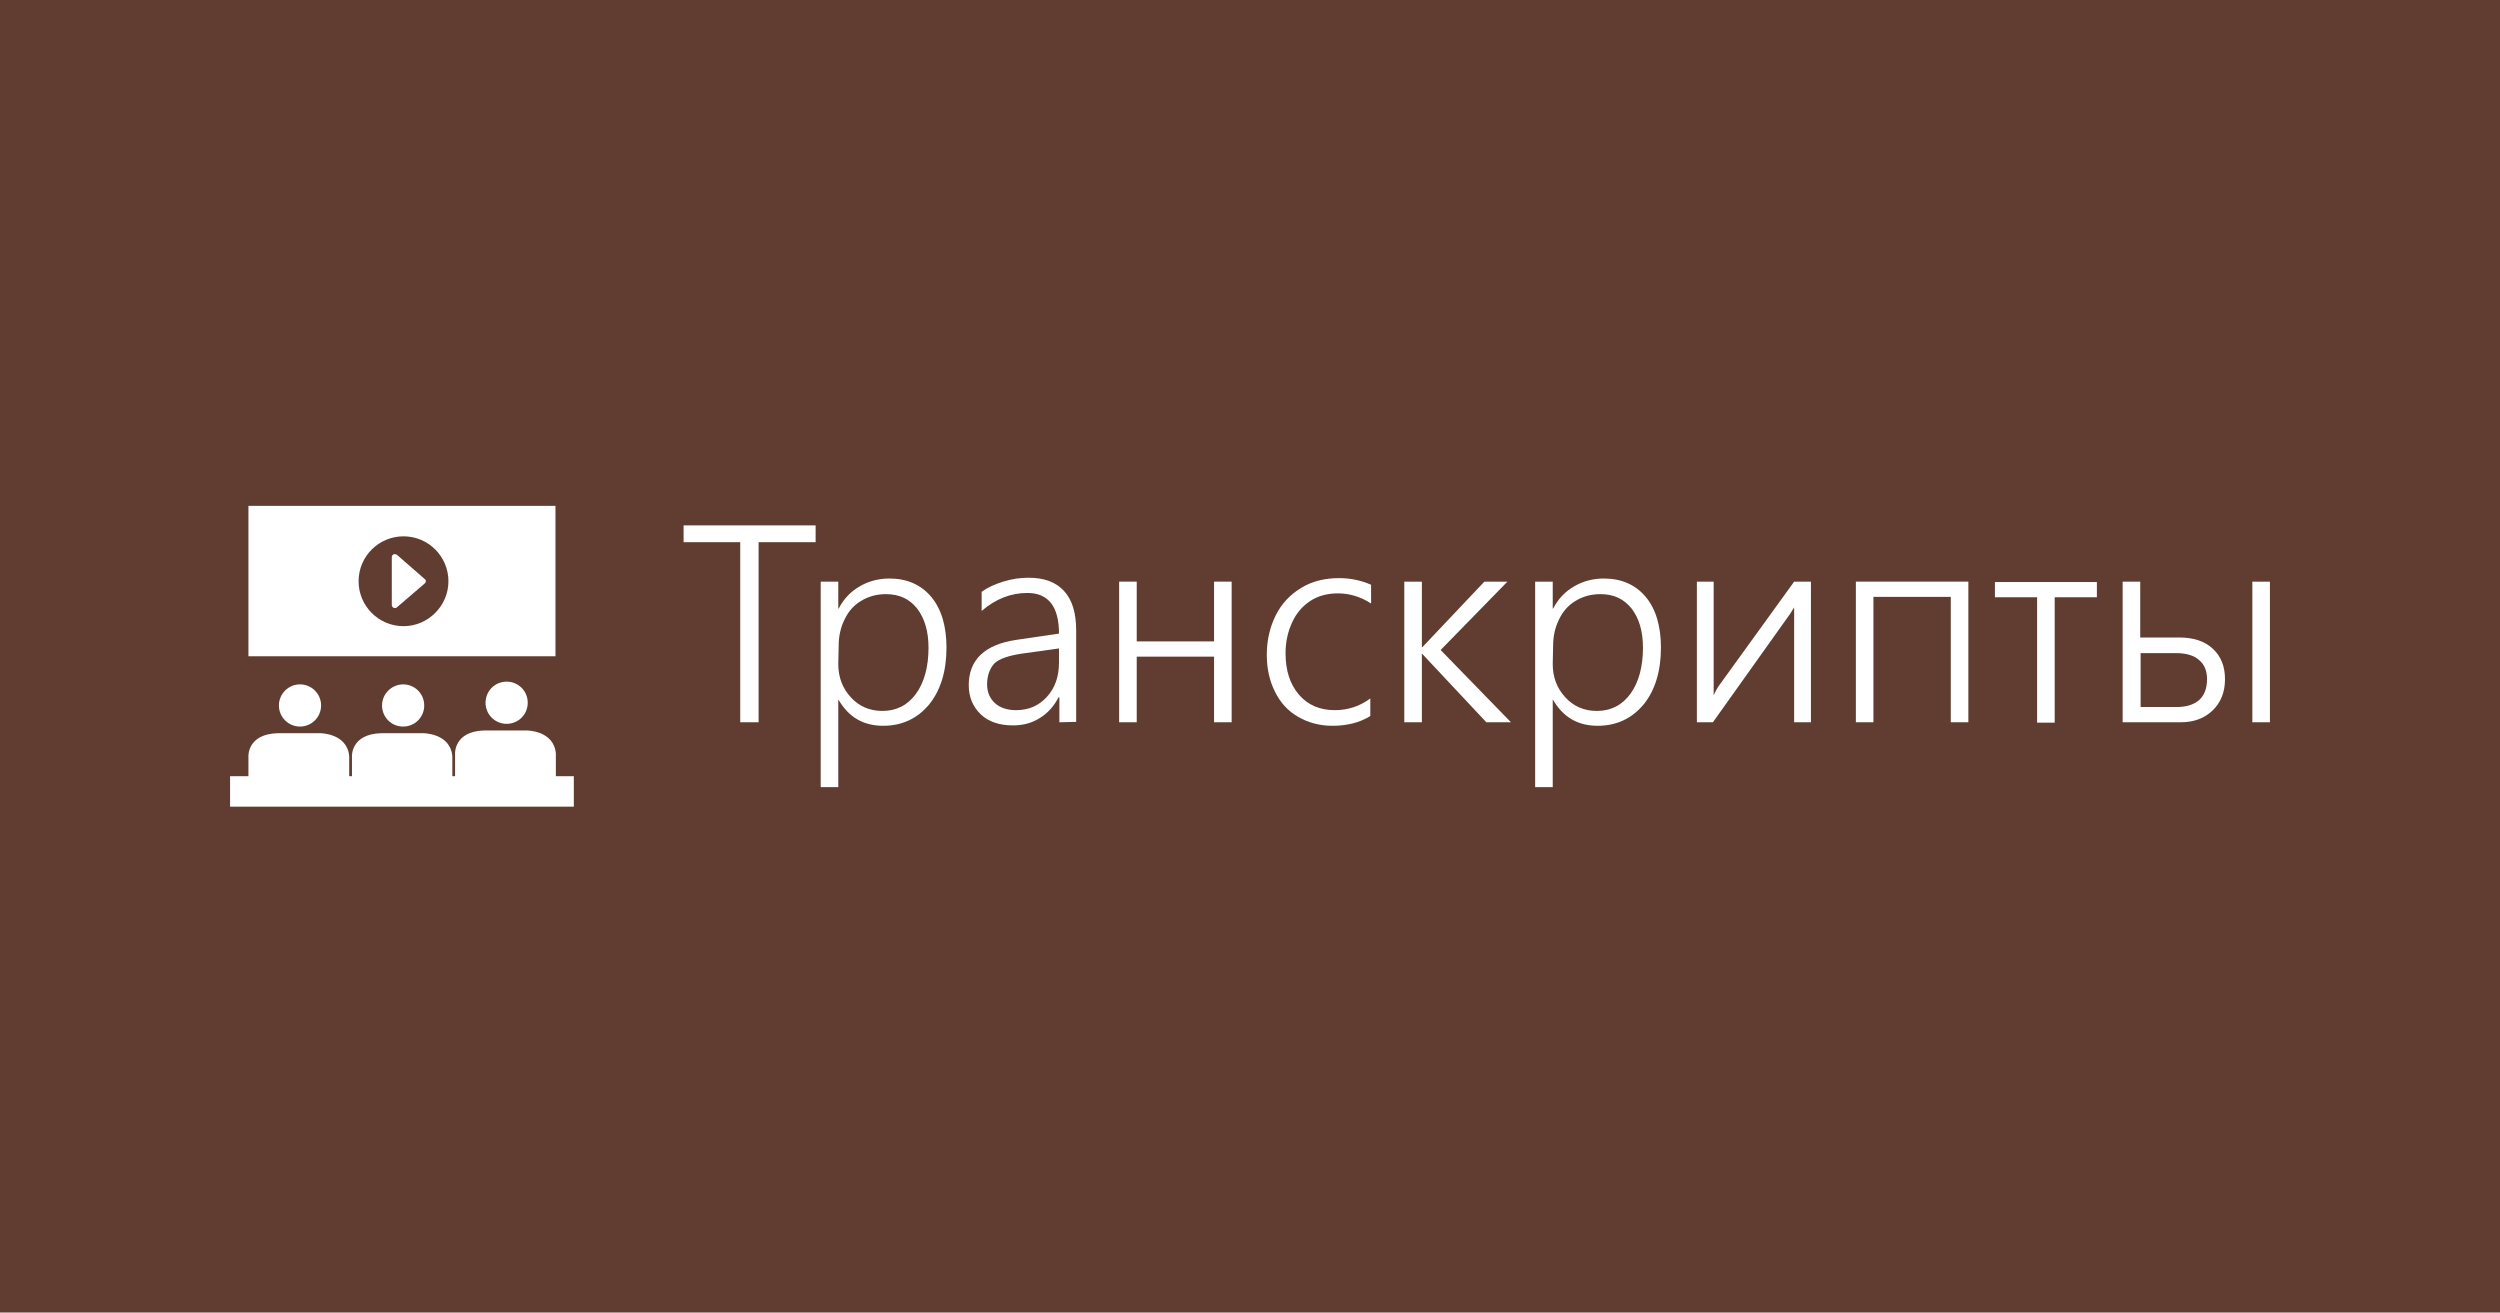
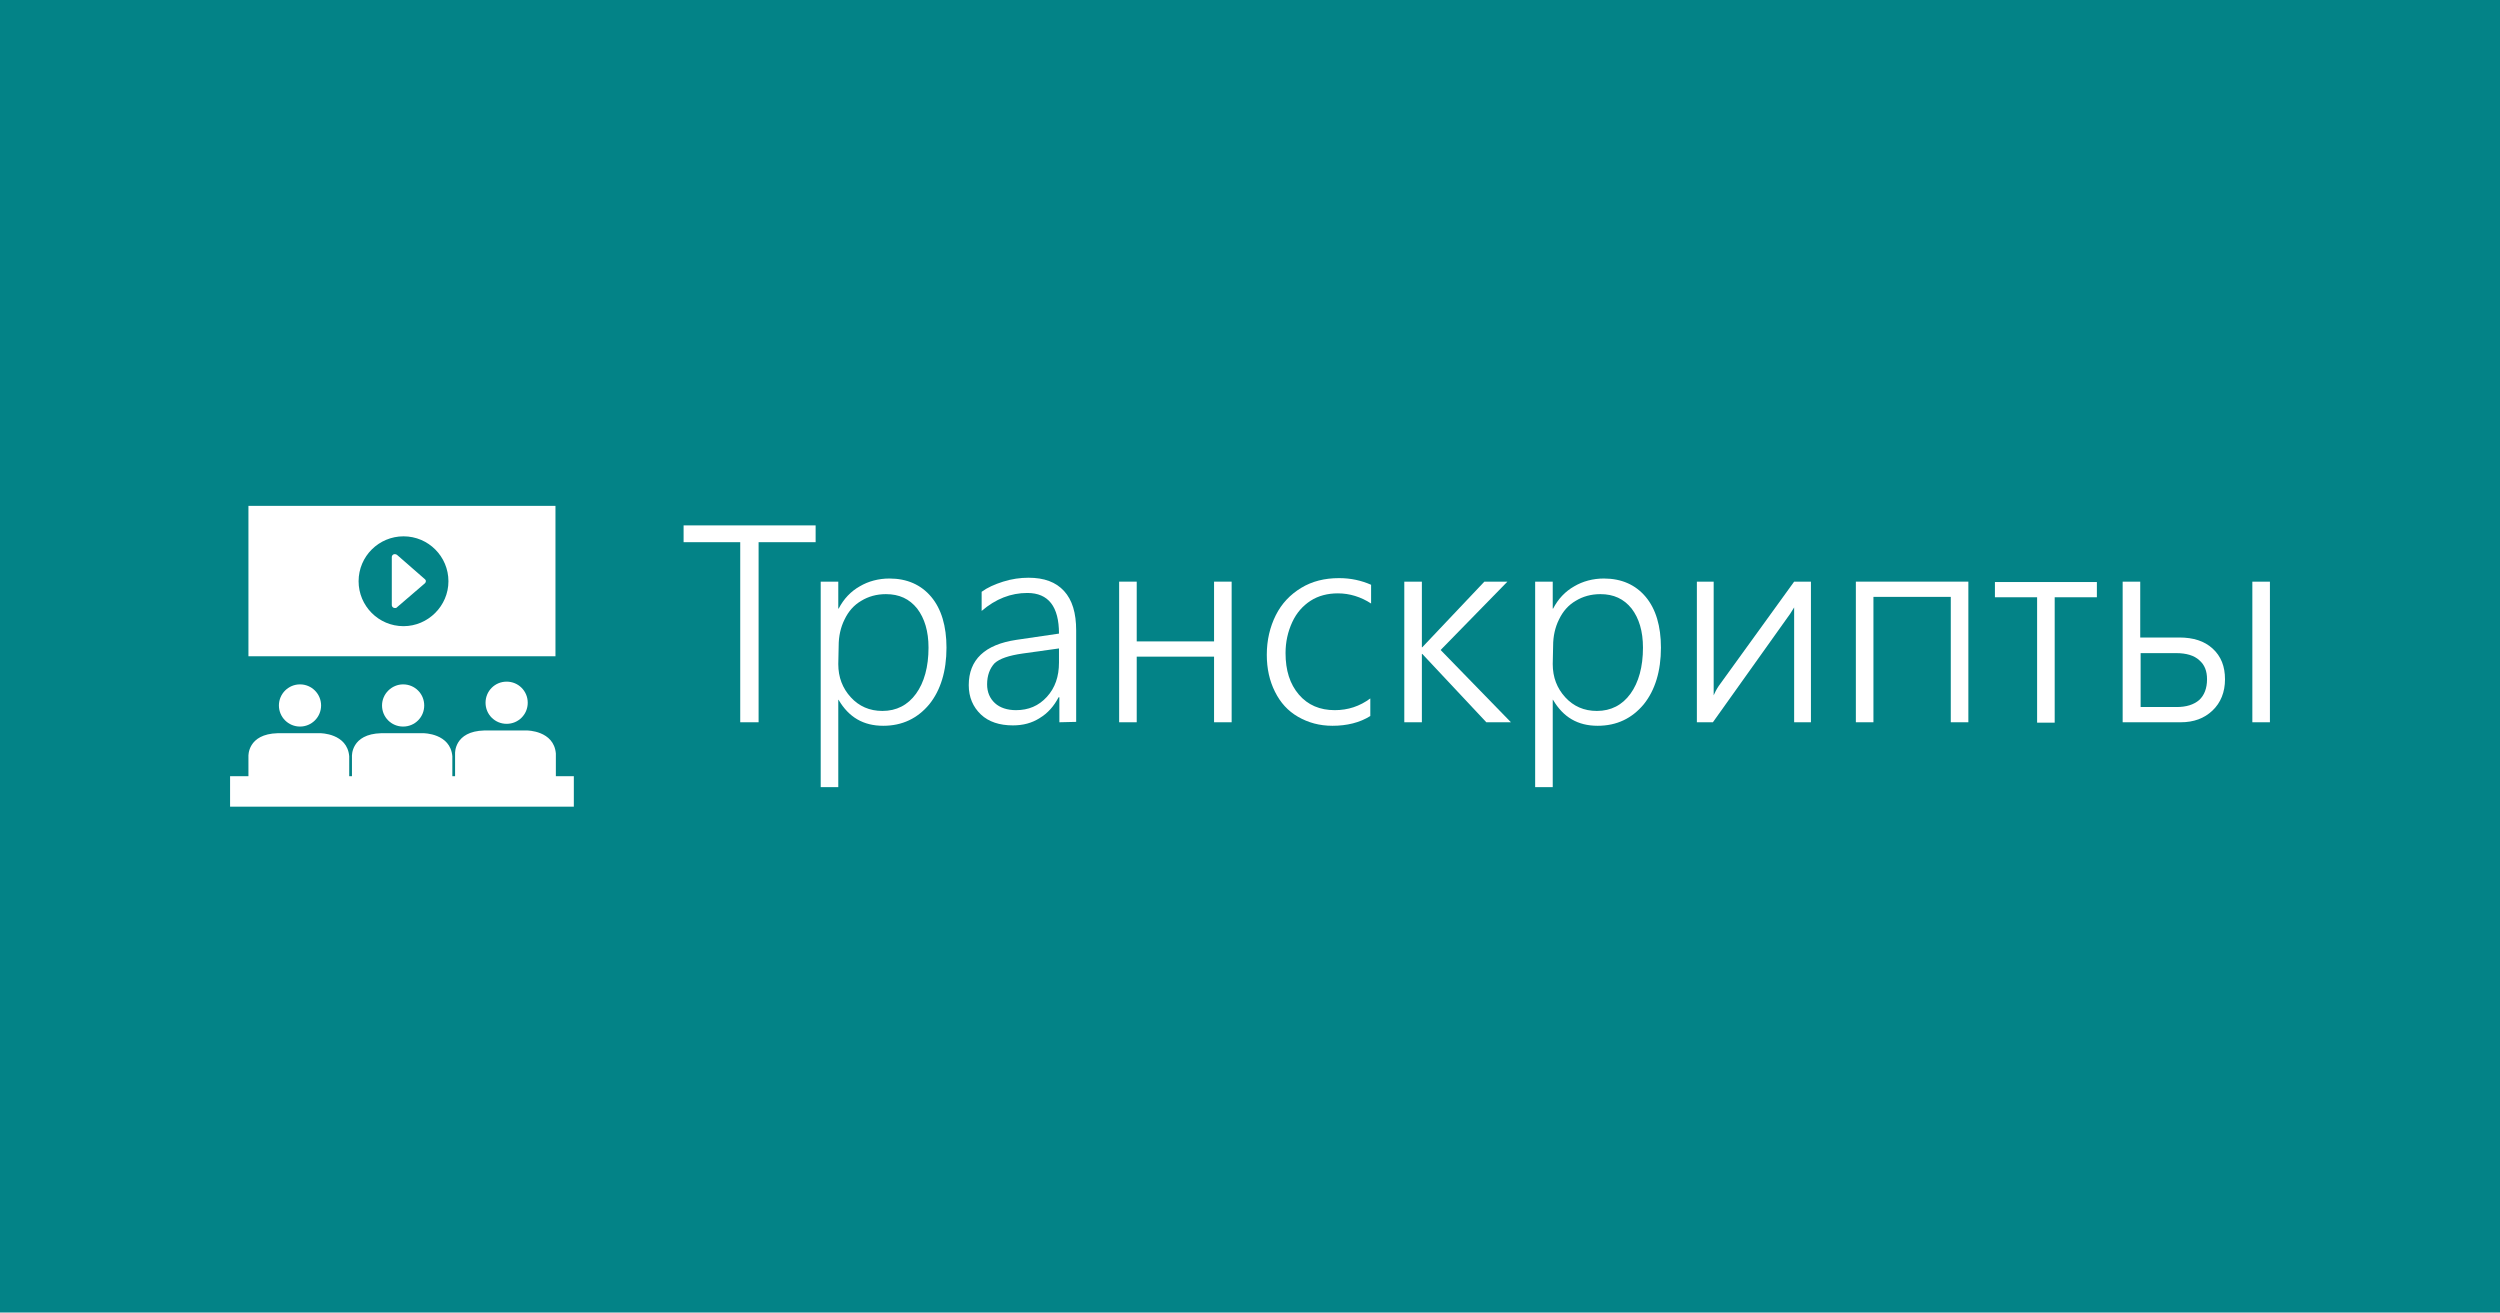
<svg xmlns="http://www.w3.org/2000/svg" version="1.1" x="0px" y="0px" width="640px" height="336px" viewBox="0 0 640 336" enable-background="new 0 0 640 336">
-   <rect fill="#603D30" width="640" height="336" />
+   <rect fill="#038387" width="640" height="336" />
  <g>
    <path fill="#FFFFFF" d="M194.2,138.8v46.1h-4.7v-46.1H175v-4.3h33.8v4.3H194.2z" />
    <path fill="#FFFFFF" d="M214.6,179.1v22.4h-4.5v-52.6h4.5v6.9h0.1c1.3-2.5,3.1-4.4,5.4-5.7c2.2-1.3,4.8-2,7.6-2c4.5,0,8.1,1.6,10.7,4.7s3.9,7.5,3.9,13c0,6-1.5,10.9-4.4,14.5c-3,3.6-6.9,5.5-11.8,5.5c-5.1,0-8.8-2.2-11.4-6.6L214.6,179.1L214.6,179.1z M214.6,170c0,3.4,1.1,6.2,3.2,8.5s4.8,3.5,8.1,3.5c3.6,0,6.5-1.5,8.6-4.4c2.1-2.9,3.2-6.9,3.2-11.8c0-4.2-1-7.5-2.9-10c-2-2.5-4.6-3.7-8-3.7c-2.4,0-4.5,0.6-6.3,1.7c-1.9,1.1-3.3,2.7-4.3,4.8c-1,2-1.5,4.3-1.5,6.7L214.6,170L214.6,170z" />
    <path fill="#FFFFFF" d="M271.2,184.9v-6.4H271c-1.2,2.3-2.8,4.1-4.8,5.3c-2,1.3-4.3,1.9-6.9,1.9c-3.4,0-6.2-0.9-8.2-2.8s-3.1-4.4-3.1-7.5c0-6.5,4.1-10.4,12.2-11.6l10.9-1.6c0-6.9-2.7-10.4-8.1-10.4c-4.2,0-8.1,1.5-11.7,4.6v-4.9c1.5-1.1,3.3-1.9,5.5-2.6c2.2-0.7,4.4-1,6.5-1c4,0,7,1.1,9.1,3.4s3.1,5.6,3.1,10.1v23.4L271.2,184.9L271.2,184.9L271.2,184.9z M252.7,175.2c0,2,0.7,3.6,2,4.8s3.2,1.8,5.4,1.8c3.2,0,5.8-1.1,7.9-3.4c2.1-2.3,3.1-5.2,3.1-8.8v-3.6l-9.3,1.3c-3.5,0.5-5.9,1.3-7.2,2.5C253.4,171.1,252.7,172.9,252.7,175.2z" />
    <path fill="#FFFFFF" d="M310.8,184.9v-16.8H291v16.8h-4.5v-36h4.5v15.3h19.8v-15.3h4.5v36H310.8z" />
    <path fill="#FFFFFF" d="M350.8,183.3c-2.7,1.7-6,2.5-9.7,2.5c-3.3,0-6.2-0.8-8.8-2.3c-2.6-1.5-4.5-3.6-5.9-6.4c-1.4-2.8-2.1-5.9-2.1-9.5c0-3.7,0.8-7.1,2.3-10.1c1.5-3,3.7-5.3,6.5-7c2.8-1.7,6-2.5,9.7-2.5c3,0,5.7,0.6,8.2,1.7v4.8c-2.6-1.7-5.5-2.6-8.5-2.6c-2.6,0-5,0.6-7,1.9s-3.6,3.1-4.7,5.5c-1.1,2.4-1.7,5-1.7,7.9c0,4.4,1.1,7.9,3.4,10.6c2.3,2.7,5.4,4,9.2,4c3.4,0,6.4-1,9.1-3L350.8,183.3L350.8,183.3L350.8,183.3z" />
    <path fill="#FFFFFF" d="M380.5,184.9l-16.4-17.5H364v17.5h-4.5v-36h4.5v16.8h0.1l15.9-16.8h5.9l-17.1,17.5l18,18.5H380.5z" />
    <path fill="#FFFFFF" d="M397.5,179.1v22.4H393v-52.6h4.5v6.9h0.1c1.3-2.5,3.1-4.4,5.4-5.7c2.2-1.3,4.8-2,7.6-2c4.5,0,8.1,1.6,10.7,4.7s3.9,7.5,3.9,13c0,6-1.5,10.9-4.4,14.5c-3,3.6-6.9,5.5-11.8,5.5c-5.1,0-8.8-2.2-11.4-6.6L397.5,179.1L397.5,179.1z M397.5,170c0,3.4,1.1,6.2,3.2,8.5s4.8,3.5,8.1,3.5c3.6,0,6.5-1.5,8.6-4.4c2.1-2.9,3.2-6.9,3.2-11.8c0-4.2-1-7.5-2.9-10c-2-2.5-4.6-3.7-8-3.7c-2.4,0-4.5,0.6-6.3,1.7c-1.9,1.1-3.3,2.7-4.3,4.8c-1,2-1.5,4.3-1.5,6.7L397.5,170L397.5,170z" />
    <path fill="#FFFFFF" d="M459.3,184.9v-29.4l-1,1.6l-19.8,27.8h-4.1v-36h4.3V178c0.3-0.7,0.7-1.5,1.3-2.4l19.3-26.7h4.3v36L459.3,184.9L459.3,184.9z" />
    <path fill="#FFFFFF" d="M499.4,184.9v-32.1h-19.8v32.1h-4.5v-36h28.8v36H499.4z" />
    <path fill="#FFFFFF" d="M526,152.9v32.1h-4.5v-32.1h-10.8v-3.9h26.1v3.9H526z" />
    <path fill="#FFFFFF" d="M569.6,173.9c0,3.3-1.1,6-3.2,8c-2.1,2-4.8,3-8.1,3h-14.9v-36h4.5v14.3h10c3.6,0,6.4,0.9,8.5,2.8C568.6,168,569.6,170.6,569.6,173.9z M565,173.9c0-2.1-0.6-3.7-2-4.9c-1.3-1.2-3.3-1.8-5.9-1.8H548V181h9.2c2.5,0,4.4-0.6,5.8-1.8C564.3,178,565,176.2,565,173.9z M576.6,184.9v-36h4.5v36H576.6z" />
  </g>
  <g>
    <g>
      <circle fill="#FFFFFF" cx="76.8" cy="180.6" r="5.4" />
      <path fill="#FFFFFF" d="M97.8,180.6c0,3,2.4,5.4,5.4,5.4c3,0,5.4-2.4,5.4-5.4c0-3-2.4-5.4-5.4-5.4C100.3,175.2,97.8,177.6,97.8,180.6z" />
      <path fill="#FFFFFF" d="M124.3,179.9c0,3,2.4,5.4,5.4,5.4c3,0,5.4-2.4,5.4-5.4c0-3-2.4-5.4-5.4-5.4C126.7,174.5,124.3,176.9,124.3,179.9z" />
      <path fill="#FFFFFF" d="M142.3,198.7v-5.8c-0.5-5.9-7.4-5.9-7.4-5.9H124c-7.8,0.2-7.5,5.9-7.5,5.9v5.8h-0.7v-5.1c-0.5-5.9-7.4-5.9-7.4-5.9H97.6c-7.8,0.2-7.5,5.9-7.5,5.9v5.1h-0.7v-5.1c-0.5-5.9-7.4-5.9-7.4-5.9H71.1c-7.8,0.2-7.5,5.9-7.5,5.9v5.1h-4.7v7.8h88v-7.8H142.3z" />
      <path fill="#FFFFFF" d="M101.7,142.1c-0.2-0.2-0.6-0.3-0.9-0.2c-0.3,0.1-0.5,0.4-0.5,0.7v12.3c0,0.3,0.2,0.6,0.5,0.7c0.3,0.1,0.7,0.1,0.9-0.2l7.1-6.1c0.3-0.3,0.3-0.8,0-1L101.7,142.1z" />
      <path fill="#FFFFFF" d="M142.2,129.5H63.6V168h78.6V129.5z M103.3,160.3c-6.4,0-11.5-5.2-11.5-11.5c0-6.4,5.2-11.5,11.5-11.5c6.4,0,11.5,5.2,11.5,11.5C114.8,155.1,109.6,160.3,103.3,160.3z" />
    </g>
  </g>
</svg>
